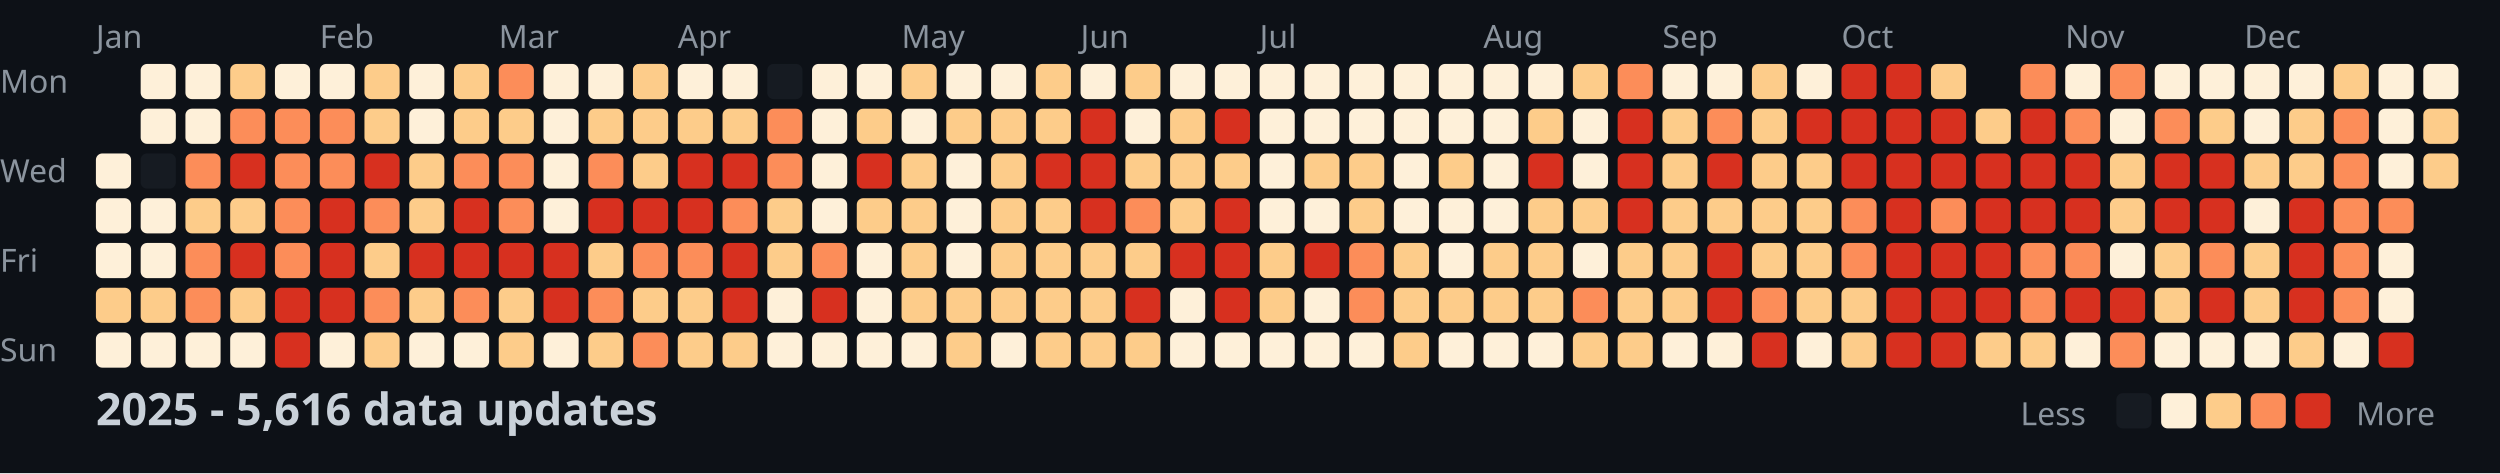
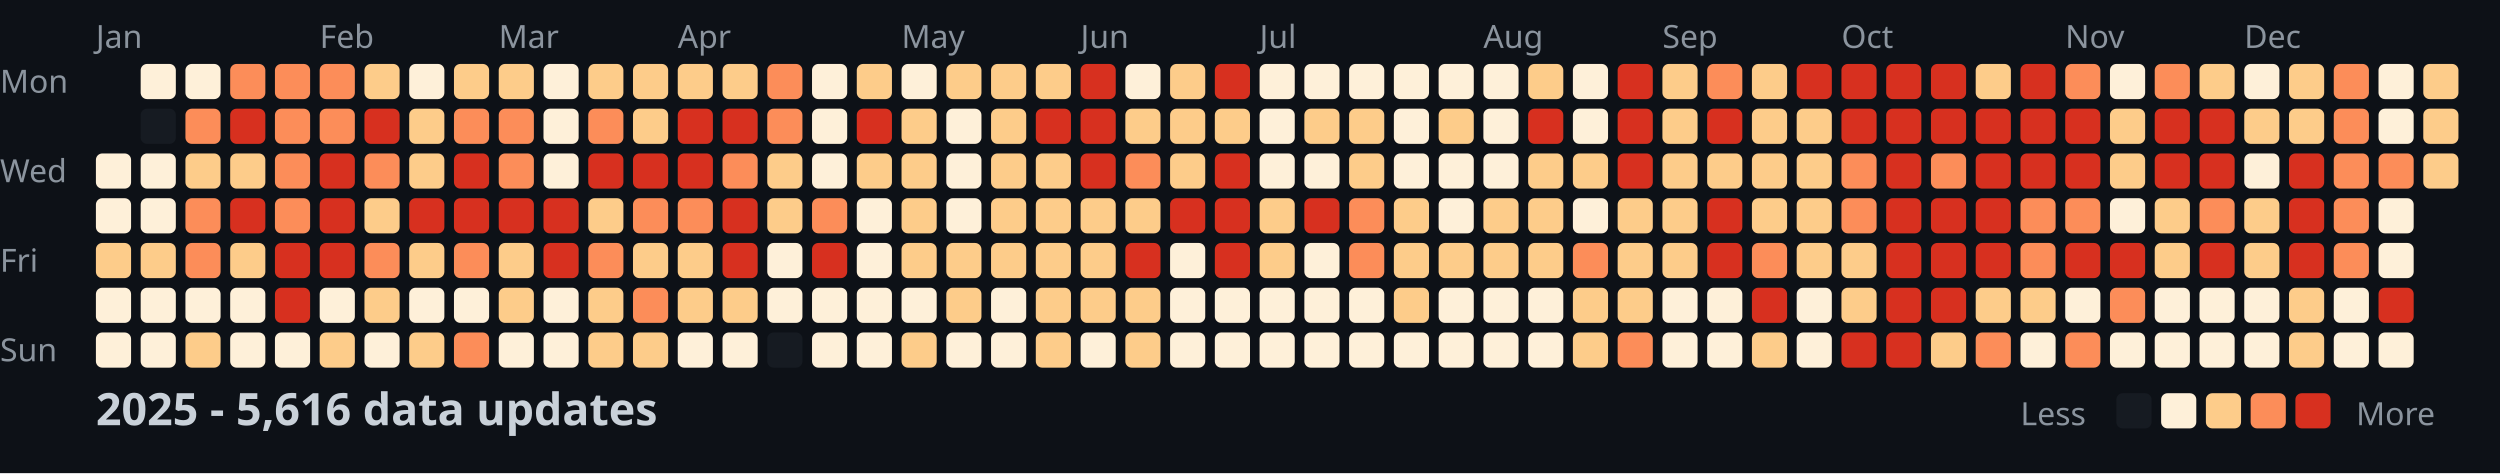
<svg xmlns="http://www.w3.org/2000/svg" width="782" height="148">
  <style>
    .month { font: 10px sans-serif; fill: #8b949e; }
    .day { font: 10px sans-serif; fill: #8b949e; }
    .title { font: bold 14px sans-serif; fill: #c9d1d9; }
    .legend { font: 10px sans-serif; fill: #8b949e; }
  </style>
  <rect width="100%" height="100%" fill="#0d1117" />
  <text x="0" y="29" class="day">Mon</text>
  <text x="0" y="57" class="day">Wed</text>
  <text x="0" y="85" class="day">Fri</text>
  <text x="0" y="113" class="day">Sun</text>
  <text x="30" y="15" class="month">Jan</text>
  <text x="100" y="15" class="month">Feb</text>
  <text x="156" y="15" class="month">Mar</text>
  <text x="212" y="15" class="month">Apr</text>
  <text x="282" y="15" class="month">May</text>
  <text x="338" y="15" class="month">Jun</text>
  <text x="394" y="15" class="month">Jul</text>
  <text x="464" y="15" class="month">Aug</text>
  <text x="520" y="15" class="month">Sep</text>
  <text x="576" y="15" class="month">Oct</text>
  <text x="646" y="15" class="month">Nov</text>
  <text x="702" y="15" class="month">Dec</text>
  <rect x="30" y="48" width="11" height="11" fill="#fef0d9" rx="2" />
  <rect x="30" y="62" width="11" height="11" fill="#fef0d9" rx="2" />
-   <rect x="30" y="76" width="11" height="11" fill="#fef0d9" rx="2" />
-   <rect x="30" y="90" width="11" height="11" fill="#fdcc8a" rx="2" />
+   <rect x="30" y="76" width="11" height="11" fill="#fdcc8a" rx="2" />
+   <rect x="30" y="90" width="11" height="11" fill="#fef0d9" rx="2" />
  <rect x="30" y="104" width="11" height="11" fill="#fef0d9" rx="2" />
  <rect x="44" y="20" width="11" height="11" fill="#fef0d9" rx="2" />
-   <rect x="44" y="34" width="11" height="11" fill="#fef0d9" rx="2" />
-   <rect x="44" y="48" width="11" height="11" fill="#161b22" rx="2" />
+   <rect x="44" y="34" width="11" height="11" fill="#161b22" rx="2" />
+   <rect x="44" y="48" width="11" height="11" fill="#fef0d9" rx="2" />
  <rect x="44" y="62" width="11" height="11" fill="#fef0d9" rx="2" />
-   <rect x="44" y="76" width="11" height="11" fill="#fef0d9" rx="2" />
-   <rect x="44" y="90" width="11" height="11" fill="#fdcc8a" rx="2" />
+   <rect x="44" y="76" width="11" height="11" fill="#fdcc8a" rx="2" />
+   <rect x="44" y="90" width="11" height="11" fill="#fef0d9" rx="2" />
  <rect x="44" y="104" width="11" height="11" fill="#fef0d9" rx="2" />
  <rect x="58" y="20" width="11" height="11" fill="#fef0d9" rx="2" />
-   <rect x="58" y="34" width="11" height="11" fill="#fef0d9" rx="2" />
-   <rect x="58" y="48" width="11" height="11" fill="#fc8d59" rx="2" />
-   <rect x="58" y="62" width="11" height="11" fill="#fdcc8a" rx="2" />
+   <rect x="58" y="34" width="11" height="11" fill="#fc8d59" rx="2" />
+   <rect x="58" y="48" width="11" height="11" fill="#fdcc8a" rx="2" />
+   <rect x="58" y="62" width="11" height="11" fill="#fc8d59" rx="2" />
  <rect x="58" y="76" width="11" height="11" fill="#fc8d59" rx="2" />
-   <rect x="58" y="90" width="11" height="11" fill="#fc8d59" rx="2" />
-   <rect x="58" y="104" width="11" height="11" fill="#fef0d9" rx="2" />
-   <rect x="72" y="20" width="11" height="11" fill="#fdcc8a" rx="2" />
-   <rect x="72" y="34" width="11" height="11" fill="#fc8d59" rx="2" />
-   <rect x="72" y="48" width="11" height="11" fill="#d7301f" rx="2" />
-   <rect x="72" y="62" width="11" height="11" fill="#fdcc8a" rx="2" />
-   <rect x="72" y="76" width="11" height="11" fill="#d7301f" rx="2" />
-   <rect x="72" y="90" width="11" height="11" fill="#fdcc8a" rx="2" />
+   <rect x="58" y="90" width="11" height="11" fill="#fef0d9" rx="2" />
+   <rect x="58" y="104" width="11" height="11" fill="#fdcc8a" rx="2" />
+   <rect x="72" y="20" width="11" height="11" fill="#fc8d59" rx="2" />
+   <rect x="72" y="34" width="11" height="11" fill="#d7301f" rx="2" />
+   <rect x="72" y="48" width="11" height="11" fill="#fdcc8a" rx="2" />
+   <rect x="72" y="62" width="11" height="11" fill="#d7301f" rx="2" />
+   <rect x="72" y="76" width="11" height="11" fill="#fdcc8a" rx="2" />
+   <rect x="72" y="90" width="11" height="11" fill="#fef0d9" rx="2" />
  <rect x="72" y="104" width="11" height="11" fill="#fef0d9" rx="2" />
-   <rect x="86" y="20" width="11" height="11" fill="#fef0d9" rx="2" />
+   <rect x="86" y="20" width="11" height="11" fill="#fc8d59" rx="2" />
  <rect x="86" y="34" width="11" height="11" fill="#fc8d59" rx="2" />
  <rect x="86" y="48" width="11" height="11" fill="#fc8d59" rx="2" />
  <rect x="86" y="62" width="11" height="11" fill="#fc8d59" rx="2" />
-   <rect x="86" y="76" width="11" height="11" fill="#fc8d59" rx="2" />
+   <rect x="86" y="76" width="11" height="11" fill="#d7301f" rx="2" />
  <rect x="86" y="90" width="11" height="11" fill="#d7301f" rx="2" />
-   <rect x="86" y="104" width="11" height="11" fill="#d7301f" rx="2" />
-   <rect x="100" y="20" width="11" height="11" fill="#fef0d9" rx="2" />
+   <rect x="86" y="104" width="11" height="11" fill="#fef0d9" rx="2" />
+   <rect x="100" y="20" width="11" height="11" fill="#fc8d59" rx="2" />
  <rect x="100" y="34" width="11" height="11" fill="#fc8d59" rx="2" />
-   <rect x="100" y="48" width="11" height="11" fill="#fc8d59" rx="2" />
+   <rect x="100" y="48" width="11" height="11" fill="#d7301f" rx="2" />
  <rect x="100" y="62" width="11" height="11" fill="#d7301f" rx="2" />
  <rect x="100" y="76" width="11" height="11" fill="#d7301f" rx="2" />
-   <rect x="100" y="90" width="11" height="11" fill="#d7301f" rx="2" />
-   <rect x="100" y="104" width="11" height="11" fill="#fef0d9" rx="2" />
+   <rect x="100" y="90" width="11" height="11" fill="#fef0d9" rx="2" />
+   <rect x="100" y="104" width="11" height="11" fill="#fdcc8a" rx="2" />
  <rect x="114" y="20" width="11" height="11" fill="#fdcc8a" rx="2" />
-   <rect x="114" y="34" width="11" height="11" fill="#fdcc8a" rx="2" />
-   <rect x="114" y="48" width="11" height="11" fill="#d7301f" rx="2" />
-   <rect x="114" y="62" width="11" height="11" fill="#fc8d59" rx="2" />
-   <rect x="114" y="76" width="11" height="11" fill="#fdcc8a" rx="2" />
-   <rect x="114" y="90" width="11" height="11" fill="#fc8d59" rx="2" />
-   <rect x="114" y="104" width="11" height="11" fill="#fdcc8a" rx="2" />
+   <rect x="114" y="34" width="11" height="11" fill="#d7301f" rx="2" />
+   <rect x="114" y="48" width="11" height="11" fill="#fc8d59" rx="2" />
+   <rect x="114" y="62" width="11" height="11" fill="#fdcc8a" rx="2" />
+   <rect x="114" y="76" width="11" height="11" fill="#fc8d59" rx="2" />
+   <rect x="114" y="90" width="11" height="11" fill="#fdcc8a" rx="2" />
+   <rect x="114" y="104" width="11" height="11" fill="#fef0d9" rx="2" />
  <rect x="128" y="20" width="11" height="11" fill="#fef0d9" rx="2" />
-   <rect x="128" y="34" width="11" height="11" fill="#fef0d9" rx="2" />
+   <rect x="128" y="34" width="11" height="11" fill="#fdcc8a" rx="2" />
  <rect x="128" y="48" width="11" height="11" fill="#fdcc8a" rx="2" />
-   <rect x="128" y="62" width="11" height="11" fill="#fdcc8a" rx="2" />
-   <rect x="128" y="76" width="11" height="11" fill="#d7301f" rx="2" />
-   <rect x="128" y="90" width="11" height="11" fill="#fdcc8a" rx="2" />
-   <rect x="128" y="104" width="11" height="11" fill="#fef0d9" rx="2" />
+   <rect x="128" y="62" width="11" height="11" fill="#d7301f" rx="2" />
+   <rect x="128" y="76" width="11" height="11" fill="#fdcc8a" rx="2" />
+   <rect x="128" y="90" width="11" height="11" fill="#fef0d9" rx="2" />
+   <rect x="128" y="104" width="11" height="11" fill="#fdcc8a" rx="2" />
  <rect x="142" y="20" width="11" height="11" fill="#fdcc8a" rx="2" />
-   <rect x="142" y="34" width="11" height="11" fill="#fdcc8a" rx="2" />
-   <rect x="142" y="48" width="11" height="11" fill="#fc8d59" rx="2" />
+   <rect x="142" y="34" width="11" height="11" fill="#fc8d59" rx="2" />
+   <rect x="142" y="48" width="11" height="11" fill="#d7301f" rx="2" />
  <rect x="142" y="62" width="11" height="11" fill="#d7301f" rx="2" />
-   <rect x="142" y="76" width="11" height="11" fill="#d7301f" rx="2" />
-   <rect x="142" y="90" width="11" height="11" fill="#fc8d59" rx="2" />
-   <rect x="142" y="104" width="11" height="11" fill="#fef0d9" rx="2" />
-   <rect x="156" y="20" width="11" height="11" fill="#fc8d59" rx="2" />
-   <rect x="156" y="34" width="11" height="11" fill="#fdcc8a" rx="2" />
+   <rect x="142" y="76" width="11" height="11" fill="#fc8d59" rx="2" />
+   <rect x="142" y="90" width="11" height="11" fill="#fef0d9" rx="2" />
+   <rect x="142" y="104" width="11" height="11" fill="#fc8d59" rx="2" />
+   <rect x="156" y="20" width="11" height="11" fill="#fdcc8a" rx="2" />
+   <rect x="156" y="34" width="11" height="11" fill="#fc8d59" rx="2" />
  <rect x="156" y="48" width="11" height="11" fill="#fc8d59" rx="2" />
-   <rect x="156" y="62" width="11" height="11" fill="#fc8d59" rx="2" />
-   <rect x="156" y="76" width="11" height="11" fill="#d7301f" rx="2" />
+   <rect x="156" y="62" width="11" height="11" fill="#d7301f" rx="2" />
+   <rect x="156" y="76" width="11" height="11" fill="#fdcc8a" rx="2" />
  <rect x="156" y="90" width="11" height="11" fill="#fdcc8a" rx="2" />
-   <rect x="156" y="104" width="11" height="11" fill="#fdcc8a" rx="2" />
+   <rect x="156" y="104" width="11" height="11" fill="#fef0d9" rx="2" />
  <rect x="170" y="20" width="11" height="11" fill="#fef0d9" rx="2" />
  <rect x="170" y="34" width="11" height="11" fill="#fef0d9" rx="2" />
  <rect x="170" y="48" width="11" height="11" fill="#fef0d9" rx="2" />
-   <rect x="170" y="62" width="11" height="11" fill="#fef0d9" rx="2" />
+   <rect x="170" y="62" width="11" height="11" fill="#d7301f" rx="2" />
  <rect x="170" y="76" width="11" height="11" fill="#d7301f" rx="2" />
-   <rect x="170" y="90" width="11" height="11" fill="#d7301f" rx="2" />
+   <rect x="170" y="90" width="11" height="11" fill="#fef0d9" rx="2" />
  <rect x="170" y="104" width="11" height="11" fill="#fef0d9" rx="2" />
-   <rect x="184" y="20" width="11" height="11" fill="#fef0d9" rx="2" />
-   <rect x="184" y="34" width="11" height="11" fill="#fdcc8a" rx="2" />
-   <rect x="184" y="48" width="11" height="11" fill="#fc8d59" rx="2" />
-   <rect x="184" y="62" width="11" height="11" fill="#d7301f" rx="2" />
-   <rect x="184" y="76" width="11" height="11" fill="#fdcc8a" rx="2" />
-   <rect x="184" y="90" width="11" height="11" fill="#fc8d59" rx="2" />
+   <rect x="184" y="20" width="11" height="11" fill="#fdcc8a" rx="2" />
+   <rect x="184" y="34" width="11" height="11" fill="#fc8d59" rx="2" />
+   <rect x="184" y="48" width="11" height="11" fill="#d7301f" rx="2" />
+   <rect x="184" y="62" width="11" height="11" fill="#fdcc8a" rx="2" />
+   <rect x="184" y="76" width="11" height="11" fill="#fc8d59" rx="2" />
+   <rect x="184" y="90" width="11" height="11" fill="#fdcc8a" rx="2" />
  <rect x="184" y="104" width="11" height="11" fill="#fdcc8a" rx="2" />
  <rect x="198" y="20" width="11" height="11" fill="#fdcc8a" rx="2" />
  <rect x="198" y="34" width="11" height="11" fill="#fdcc8a" rx="2" />
-   <rect x="198" y="48" width="11" height="11" fill="#fdcc8a" rx="2" />
-   <rect x="198" y="62" width="11" height="11" fill="#d7301f" rx="2" />
-   <rect x="198" y="76" width="11" height="11" fill="#fc8d59" rx="2" />
-   <rect x="198" y="90" width="11" height="11" fill="#fdcc8a" rx="2" />
-   <rect x="198" y="104" width="11" height="11" fill="#fc8d59" rx="2" />
-   <rect x="198" y="20" width="11" height="11" fill="#fdcc8a" rx="2" />
-   <rect x="212" y="34" width="11" height="11" fill="#fdcc8a" rx="2" />
+   <rect x="198" y="48" width="11" height="11" fill="#d7301f" rx="2" />
+   <rect x="198" y="62" width="11" height="11" fill="#fc8d59" rx="2" />
+   <rect x="198" y="76" width="11" height="11" fill="#fdcc8a" rx="2" />
+   <rect x="198" y="90" width="11" height="11" fill="#fc8d59" rx="2" />
+   <rect x="198" y="104" width="11" height="11" fill="#fdcc8a" rx="2" />
+   <rect x="212" y="20" width="11" height="11" fill="#fdcc8a" rx="2" />
+   <rect x="212" y="34" width="11" height="11" fill="#d7301f" rx="2" />
  <rect x="212" y="48" width="11" height="11" fill="#d7301f" rx="2" />
-   <rect x="212" y="62" width="11" height="11" fill="#d7301f" rx="2" />
-   <rect x="212" y="76" width="11" height="11" fill="#fc8d59" rx="2" />
+   <rect x="212" y="62" width="11" height="11" fill="#fc8d59" rx="2" />
+   <rect x="212" y="76" width="11" height="11" fill="#fdcc8a" rx="2" />
  <rect x="212" y="90" width="11" height="11" fill="#fdcc8a" rx="2" />
-   <rect x="212" y="104" width="11" height="11" fill="#fdcc8a" rx="2" />
-   <rect x="212" y="20" width="11" height="11" fill="#fef0d9" rx="2" />
-   <rect x="226" y="34" width="11" height="11" fill="#fdcc8a" rx="2" />
-   <rect x="226" y="48" width="11" height="11" fill="#d7301f" rx="2" />
-   <rect x="226" y="62" width="11" height="11" fill="#fc8d59" rx="2" />
+   <rect x="212" y="104" width="11" height="11" fill="#fef0d9" rx="2" />
+   <rect x="226" y="20" width="11" height="11" fill="#fdcc8a" rx="2" />
+   <rect x="226" y="34" width="11" height="11" fill="#d7301f" rx="2" />
+   <rect x="226" y="48" width="11" height="11" fill="#fc8d59" rx="2" />
+   <rect x="226" y="62" width="11" height="11" fill="#d7301f" rx="2" />
  <rect x="226" y="76" width="11" height="11" fill="#d7301f" rx="2" />
-   <rect x="226" y="90" width="11" height="11" fill="#d7301f" rx="2" />
-   <rect x="226" y="104" width="11" height="11" fill="#fdcc8a" rx="2" />
-   <rect x="226" y="20" width="11" height="11" fill="#fef0d9" rx="2" />
+   <rect x="226" y="90" width="11" height="11" fill="#fdcc8a" rx="2" />
+   <rect x="226" y="104" width="11" height="11" fill="#fef0d9" rx="2" />
+   <rect x="240" y="20" width="11" height="11" fill="#fc8d59" rx="2" />
  <rect x="240" y="34" width="11" height="11" fill="#fc8d59" rx="2" />
-   <rect x="240" y="48" width="11" height="11" fill="#fc8d59" rx="2" />
+   <rect x="240" y="48" width="11" height="11" fill="#fdcc8a" rx="2" />
  <rect x="240" y="62" width="11" height="11" fill="#fdcc8a" rx="2" />
-   <rect x="240" y="76" width="11" height="11" fill="#fdcc8a" rx="2" />
+   <rect x="240" y="76" width="11" height="11" fill="#fef0d9" rx="2" />
  <rect x="240" y="90" width="11" height="11" fill="#fef0d9" rx="2" />
-   <rect x="240" y="104" width="11" height="11" fill="#fef0d9" rx="2" />
-   <rect x="240" y="20" width="11" height="11" fill="#161b22" rx="2" />
+   <rect x="240" y="104" width="11" height="11" fill="#161b22" rx="2" />
+   <rect x="254" y="20" width="11" height="11" fill="#fef0d9" rx="2" />
  <rect x="254" y="34" width="11" height="11" fill="#fef0d9" rx="2" />
  <rect x="254" y="48" width="11" height="11" fill="#fef0d9" rx="2" />
-   <rect x="254" y="62" width="11" height="11" fill="#fef0d9" rx="2" />
-   <rect x="254" y="76" width="11" height="11" fill="#fc8d59" rx="2" />
-   <rect x="254" y="90" width="11" height="11" fill="#d7301f" rx="2" />
+   <rect x="254" y="62" width="11" height="11" fill="#fc8d59" rx="2" />
+   <rect x="254" y="76" width="11" height="11" fill="#d7301f" rx="2" />
+   <rect x="254" y="90" width="11" height="11" fill="#fef0d9" rx="2" />
  <rect x="254" y="104" width="11" height="11" fill="#fef0d9" rx="2" />
-   <rect x="254" y="20" width="11" height="11" fill="#fef0d9" rx="2" />
-   <rect x="268" y="34" width="11" height="11" fill="#fdcc8a" rx="2" />
-   <rect x="268" y="48" width="11" height="11" fill="#d7301f" rx="2" />
-   <rect x="268" y="62" width="11" height="11" fill="#fdcc8a" rx="2" />
+   <rect x="268" y="20" width="11" height="11" fill="#fdcc8a" rx="2" />
+   <rect x="268" y="34" width="11" height="11" fill="#d7301f" rx="2" />
+   <rect x="268" y="48" width="11" height="11" fill="#fdcc8a" rx="2" />
+   <rect x="268" y="62" width="11" height="11" fill="#fef0d9" rx="2" />
  <rect x="268" y="76" width="11" height="11" fill="#fef0d9" rx="2" />
  <rect x="268" y="90" width="11" height="11" fill="#fef0d9" rx="2" />
  <rect x="268" y="104" width="11" height="11" fill="#fef0d9" rx="2" />
-   <rect x="268" y="20" width="11" height="11" fill="#fef0d9" rx="2" />
-   <rect x="282" y="34" width="11" height="11" fill="#fef0d9" rx="2" />
+   <rect x="282" y="20" width="11" height="11" fill="#fef0d9" rx="2" />
+   <rect x="282" y="34" width="11" height="11" fill="#fdcc8a" rx="2" />
  <rect x="282" y="48" width="11" height="11" fill="#fdcc8a" rx="2" />
  <rect x="282" y="62" width="11" height="11" fill="#fdcc8a" rx="2" />
  <rect x="282" y="76" width="11" height="11" fill="#fdcc8a" rx="2" />
-   <rect x="282" y="90" width="11" height="11" fill="#fdcc8a" rx="2" />
-   <rect x="282" y="104" width="11" height="11" fill="#fef0d9" rx="2" />
-   <rect x="282" y="20" width="11" height="11" fill="#fdcc8a" rx="2" />
-   <rect x="296" y="34" width="11" height="11" fill="#fdcc8a" rx="2" />
+   <rect x="282" y="90" width="11" height="11" fill="#fef0d9" rx="2" />
+   <rect x="282" y="104" width="11" height="11" fill="#fdcc8a" rx="2" />
+   <rect x="296" y="20" width="11" height="11" fill="#fdcc8a" rx="2" />
+   <rect x="296" y="34" width="11" height="11" fill="#fef0d9" rx="2" />
  <rect x="296" y="48" width="11" height="11" fill="#fef0d9" rx="2" />
  <rect x="296" y="62" width="11" height="11" fill="#fef0d9" rx="2" />
-   <rect x="296" y="76" width="11" height="11" fill="#fef0d9" rx="2" />
+   <rect x="296" y="76" width="11" height="11" fill="#fdcc8a" rx="2" />
  <rect x="296" y="90" width="11" height="11" fill="#fdcc8a" rx="2" />
-   <rect x="296" y="104" width="11" height="11" fill="#fdcc8a" rx="2" />
-   <rect x="296" y="20" width="11" height="11" fill="#fef0d9" rx="2" />
+   <rect x="296" y="104" width="11" height="11" fill="#fef0d9" rx="2" />
+   <rect x="310" y="20" width="11" height="11" fill="#fdcc8a" rx="2" />
  <rect x="310" y="34" width="11" height="11" fill="#fdcc8a" rx="2" />
  <rect x="310" y="48" width="11" height="11" fill="#fdcc8a" rx="2" />
  <rect x="310" y="62" width="11" height="11" fill="#fdcc8a" rx="2" />
  <rect x="310" y="76" width="11" height="11" fill="#fdcc8a" rx="2" />
-   <rect x="310" y="90" width="11" height="11" fill="#fdcc8a" rx="2" />
+   <rect x="310" y="90" width="11" height="11" fill="#fef0d9" rx="2" />
  <rect x="310" y="104" width="11" height="11" fill="#fef0d9" rx="2" />
-   <rect x="310" y="20" width="11" height="11" fill="#fef0d9" rx="2" />
-   <rect x="324" y="34" width="11" height="11" fill="#fdcc8a" rx="2" />
-   <rect x="324" y="48" width="11" height="11" fill="#d7301f" rx="2" />
+   <rect x="324" y="20" width="11" height="11" fill="#fdcc8a" rx="2" />
+   <rect x="324" y="34" width="11" height="11" fill="#d7301f" rx="2" />
+   <rect x="324" y="48" width="11" height="11" fill="#fdcc8a" rx="2" />
  <rect x="324" y="62" width="11" height="11" fill="#fdcc8a" rx="2" />
  <rect x="324" y="76" width="11" height="11" fill="#fdcc8a" rx="2" />
  <rect x="324" y="90" width="11" height="11" fill="#fdcc8a" rx="2" />
  <rect x="324" y="104" width="11" height="11" fill="#fdcc8a" rx="2" />
-   <rect x="324" y="20" width="11" height="11" fill="#fdcc8a" rx="2" />
+   <rect x="338" y="20" width="11" height="11" fill="#d7301f" rx="2" />
  <rect x="338" y="34" width="11" height="11" fill="#d7301f" rx="2" />
  <rect x="338" y="48" width="11" height="11" fill="#d7301f" rx="2" />
-   <rect x="338" y="62" width="11" height="11" fill="#d7301f" rx="2" />
+   <rect x="338" y="62" width="11" height="11" fill="#fdcc8a" rx="2" />
  <rect x="338" y="76" width="11" height="11" fill="#fdcc8a" rx="2" />
  <rect x="338" y="90" width="11" height="11" fill="#fdcc8a" rx="2" />
-   <rect x="338" y="104" width="11" height="11" fill="#fdcc8a" rx="2" />
-   <rect x="338" y="20" width="11" height="11" fill="#fef0d9" rx="2" />
-   <rect x="352" y="34" width="11" height="11" fill="#fef0d9" rx="2" />
-   <rect x="352" y="48" width="11" height="11" fill="#fdcc8a" rx="2" />
-   <rect x="352" y="62" width="11" height="11" fill="#fc8d59" rx="2" />
-   <rect x="352" y="76" width="11" height="11" fill="#fdcc8a" rx="2" />
-   <rect x="352" y="90" width="11" height="11" fill="#d7301f" rx="2" />
+   <rect x="338" y="104" width="11" height="11" fill="#fef0d9" rx="2" />
+   <rect x="352" y="20" width="11" height="11" fill="#fef0d9" rx="2" />
+   <rect x="352" y="34" width="11" height="11" fill="#fdcc8a" rx="2" />
+   <rect x="352" y="48" width="11" height="11" fill="#fc8d59" rx="2" />
+   <rect x="352" y="62" width="11" height="11" fill="#fdcc8a" rx="2" />
+   <rect x="352" y="76" width="11" height="11" fill="#d7301f" rx="2" />
+   <rect x="352" y="90" width="11" height="11" fill="#fdcc8a" rx="2" />
  <rect x="352" y="104" width="11" height="11" fill="#fdcc8a" rx="2" />
-   <rect x="352" y="20" width="11" height="11" fill="#fdcc8a" rx="2" />
+   <rect x="366" y="20" width="11" height="11" fill="#fdcc8a" rx="2" />
  <rect x="366" y="34" width="11" height="11" fill="#fdcc8a" rx="2" />
  <rect x="366" y="48" width="11" height="11" fill="#fdcc8a" rx="2" />
-   <rect x="366" y="62" width="11" height="11" fill="#fdcc8a" rx="2" />
-   <rect x="366" y="76" width="11" height="11" fill="#d7301f" rx="2" />
+   <rect x="366" y="62" width="11" height="11" fill="#d7301f" rx="2" />
+   <rect x="366" y="76" width="11" height="11" fill="#fef0d9" rx="2" />
  <rect x="366" y="90" width="11" height="11" fill="#fef0d9" rx="2" />
  <rect x="366" y="104" width="11" height="11" fill="#fef0d9" rx="2" />
-   <rect x="366" y="20" width="11" height="11" fill="#fef0d9" rx="2" />
-   <rect x="380" y="34" width="11" height="11" fill="#d7301f" rx="2" />
-   <rect x="380" y="48" width="11" height="11" fill="#fdcc8a" rx="2" />
+   <rect x="380" y="20" width="11" height="11" fill="#d7301f" rx="2" />
+   <rect x="380" y="34" width="11" height="11" fill="#fdcc8a" rx="2" />
+   <rect x="380" y="48" width="11" height="11" fill="#d7301f" rx="2" />
  <rect x="380" y="62" width="11" height="11" fill="#d7301f" rx="2" />
  <rect x="380" y="76" width="11" height="11" fill="#d7301f" rx="2" />
-   <rect x="380" y="90" width="11" height="11" fill="#d7301f" rx="2" />
+   <rect x="380" y="90" width="11" height="11" fill="#fef0d9" rx="2" />
  <rect x="380" y="104" width="11" height="11" fill="#fef0d9" rx="2" />
-   <rect x="380" y="20" width="11" height="11" fill="#fef0d9" rx="2" />
+   <rect x="394" y="20" width="11" height="11" fill="#fef0d9" rx="2" />
  <rect x="394" y="34" width="11" height="11" fill="#fef0d9" rx="2" />
  <rect x="394" y="48" width="11" height="11" fill="#fef0d9" rx="2" />
-   <rect x="394" y="62" width="11" height="11" fill="#fef0d9" rx="2" />
+   <rect x="394" y="62" width="11" height="11" fill="#fdcc8a" rx="2" />
  <rect x="394" y="76" width="11" height="11" fill="#fdcc8a" rx="2" />
-   <rect x="394" y="90" width="11" height="11" fill="#fdcc8a" rx="2" />
+   <rect x="394" y="90" width="11" height="11" fill="#fef0d9" rx="2" />
  <rect x="394" y="104" width="11" height="11" fill="#fef0d9" rx="2" />
-   <rect x="394" y="20" width="11" height="11" fill="#fef0d9" rx="2" />
-   <rect x="408" y="34" width="11" height="11" fill="#fef0d9" rx="2" />
-   <rect x="408" y="48" width="11" height="11" fill="#fdcc8a" rx="2" />
-   <rect x="408" y="62" width="11" height="11" fill="#fef0d9" rx="2" />
-   <rect x="408" y="76" width="11" height="11" fill="#d7301f" rx="2" />
+   <rect x="408" y="20" width="11" height="11" fill="#fef0d9" rx="2" />
+   <rect x="408" y="34" width="11" height="11" fill="#fdcc8a" rx="2" />
+   <rect x="408" y="48" width="11" height="11" fill="#fef0d9" rx="2" />
+   <rect x="408" y="62" width="11" height="11" fill="#d7301f" rx="2" />
+   <rect x="408" y="76" width="11" height="11" fill="#fef0d9" rx="2" />
  <rect x="408" y="90" width="11" height="11" fill="#fef0d9" rx="2" />
  <rect x="408" y="104" width="11" height="11" fill="#fef0d9" rx="2" />
-   <rect x="408" y="20" width="11" height="11" fill="#fef0d9" rx="2" />
-   <rect x="422" y="34" width="11" height="11" fill="#fef0d9" rx="2" />
+   <rect x="422" y="20" width="11" height="11" fill="#fef0d9" rx="2" />
+   <rect x="422" y="34" width="11" height="11" fill="#fdcc8a" rx="2" />
  <rect x="422" y="48" width="11" height="11" fill="#fdcc8a" rx="2" />
-   <rect x="422" y="62" width="11" height="11" fill="#fdcc8a" rx="2" />
+   <rect x="422" y="62" width="11" height="11" fill="#fc8d59" rx="2" />
  <rect x="422" y="76" width="11" height="11" fill="#fc8d59" rx="2" />
-   <rect x="422" y="90" width="11" height="11" fill="#fc8d59" rx="2" />
+   <rect x="422" y="90" width="11" height="11" fill="#fef0d9" rx="2" />
  <rect x="422" y="104" width="11" height="11" fill="#fef0d9" rx="2" />
-   <rect x="422" y="20" width="11" height="11" fill="#fef0d9" rx="2" />
+   <rect x="436" y="20" width="11" height="11" fill="#fef0d9" rx="2" />
  <rect x="436" y="34" width="11" height="11" fill="#fef0d9" rx="2" />
  <rect x="436" y="48" width="11" height="11" fill="#fef0d9" rx="2" />
-   <rect x="436" y="62" width="11" height="11" fill="#fef0d9" rx="2" />
+   <rect x="436" y="62" width="11" height="11" fill="#fdcc8a" rx="2" />
  <rect x="436" y="76" width="11" height="11" fill="#fdcc8a" rx="2" />
  <rect x="436" y="90" width="11" height="11" fill="#fdcc8a" rx="2" />
-   <rect x="436" y="104" width="11" height="11" fill="#fdcc8a" rx="2" />
-   <rect x="436" y="20" width="11" height="11" fill="#fef0d9" rx="2" />
-   <rect x="450" y="34" width="11" height="11" fill="#fef0d9" rx="2" />
-   <rect x="450" y="48" width="11" height="11" fill="#fdcc8a" rx="2" />
+   <rect x="436" y="104" width="11" height="11" fill="#fef0d9" rx="2" />
+   <rect x="450" y="20" width="11" height="11" fill="#fef0d9" rx="2" />
+   <rect x="450" y="34" width="11" height="11" fill="#fdcc8a" rx="2" />
+   <rect x="450" y="48" width="11" height="11" fill="#fef0d9" rx="2" />
  <rect x="450" y="62" width="11" height="11" fill="#fef0d9" rx="2" />
-   <rect x="450" y="76" width="11" height="11" fill="#fef0d9" rx="2" />
-   <rect x="450" y="90" width="11" height="11" fill="#fdcc8a" rx="2" />
+   <rect x="450" y="76" width="11" height="11" fill="#fdcc8a" rx="2" />
+   <rect x="450" y="90" width="11" height="11" fill="#fef0d9" rx="2" />
  <rect x="450" y="104" width="11" height="11" fill="#fef0d9" rx="2" />
-   <rect x="450" y="20" width="11" height="11" fill="#fef0d9" rx="2" />
+   <rect x="464" y="20" width="11" height="11" fill="#fef0d9" rx="2" />
  <rect x="464" y="34" width="11" height="11" fill="#fef0d9" rx="2" />
  <rect x="464" y="48" width="11" height="11" fill="#fef0d9" rx="2" />
-   <rect x="464" y="62" width="11" height="11" fill="#fef0d9" rx="2" />
+   <rect x="464" y="62" width="11" height="11" fill="#fdcc8a" rx="2" />
  <rect x="464" y="76" width="11" height="11" fill="#fdcc8a" rx="2" />
-   <rect x="464" y="90" width="11" height="11" fill="#fdcc8a" rx="2" />
+   <rect x="464" y="90" width="11" height="11" fill="#fef0d9" rx="2" />
  <rect x="464" y="104" width="11" height="11" fill="#fef0d9" rx="2" />
-   <rect x="464" y="20" width="11" height="11" fill="#fef0d9" rx="2" />
-   <rect x="478" y="34" width="11" height="11" fill="#fdcc8a" rx="2" />
-   <rect x="478" y="48" width="11" height="11" fill="#d7301f" rx="2" />
+   <rect x="478" y="20" width="11" height="11" fill="#fdcc8a" rx="2" />
+   <rect x="478" y="34" width="11" height="11" fill="#d7301f" rx="2" />
+   <rect x="478" y="48" width="11" height="11" fill="#fdcc8a" rx="2" />
  <rect x="478" y="62" width="11" height="11" fill="#fdcc8a" rx="2" />
  <rect x="478" y="76" width="11" height="11" fill="#fdcc8a" rx="2" />
-   <rect x="478" y="90" width="11" height="11" fill="#fdcc8a" rx="2" />
+   <rect x="478" y="90" width="11" height="11" fill="#fef0d9" rx="2" />
  <rect x="478" y="104" width="11" height="11" fill="#fef0d9" rx="2" />
-   <rect x="478" y="20" width="11" height="11" fill="#fef0d9" rx="2" />
+   <rect x="492" y="20" width="11" height="11" fill="#fef0d9" rx="2" />
  <rect x="492" y="34" width="11" height="11" fill="#fef0d9" rx="2" />
-   <rect x="492" y="48" width="11" height="11" fill="#fef0d9" rx="2" />
-   <rect x="492" y="62" width="11" height="11" fill="#fdcc8a" rx="2" />
-   <rect x="492" y="76" width="11" height="11" fill="#fef0d9" rx="2" />
-   <rect x="492" y="90" width="11" height="11" fill="#fc8d59" rx="2" />
+   <rect x="492" y="48" width="11" height="11" fill="#fdcc8a" rx="2" />
+   <rect x="492" y="62" width="11" height="11" fill="#fef0d9" rx="2" />
+   <rect x="492" y="76" width="11" height="11" fill="#fc8d59" rx="2" />
+   <rect x="492" y="90" width="11" height="11" fill="#fdcc8a" rx="2" />
  <rect x="492" y="104" width="11" height="11" fill="#fdcc8a" rx="2" />
-   <rect x="492" y="20" width="11" height="11" fill="#fdcc8a" rx="2" />
+   <rect x="506" y="20" width="11" height="11" fill="#d7301f" rx="2" />
  <rect x="506" y="34" width="11" height="11" fill="#d7301f" rx="2" />
  <rect x="506" y="48" width="11" height="11" fill="#d7301f" rx="2" />
-   <rect x="506" y="62" width="11" height="11" fill="#d7301f" rx="2" />
+   <rect x="506" y="62" width="11" height="11" fill="#fdcc8a" rx="2" />
  <rect x="506" y="76" width="11" height="11" fill="#fdcc8a" rx="2" />
  <rect x="506" y="90" width="11" height="11" fill="#fdcc8a" rx="2" />
-   <rect x="506" y="104" width="11" height="11" fill="#fdcc8a" rx="2" />
-   <rect x="506" y="20" width="11" height="11" fill="#fc8d59" rx="2" />
+   <rect x="506" y="104" width="11" height="11" fill="#fc8d59" rx="2" />
+   <rect x="520" y="20" width="11" height="11" fill="#fdcc8a" rx="2" />
  <rect x="520" y="34" width="11" height="11" fill="#fdcc8a" rx="2" />
  <rect x="520" y="48" width="11" height="11" fill="#fdcc8a" rx="2" />
  <rect x="520" y="62" width="11" height="11" fill="#fdcc8a" rx="2" />
  <rect x="520" y="76" width="11" height="11" fill="#fdcc8a" rx="2" />
-   <rect x="520" y="90" width="11" height="11" fill="#fdcc8a" rx="2" />
+   <rect x="520" y="90" width="11" height="11" fill="#fef0d9" rx="2" />
  <rect x="520" y="104" width="11" height="11" fill="#fef0d9" rx="2" />
-   <rect x="520" y="20" width="11" height="11" fill="#fef0d9" rx="2" />
-   <rect x="534" y="34" width="11" height="11" fill="#fc8d59" rx="2" />
-   <rect x="534" y="48" width="11" height="11" fill="#d7301f" rx="2" />
-   <rect x="534" y="62" width="11" height="11" fill="#fdcc8a" rx="2" />
+   <rect x="534" y="20" width="11" height="11" fill="#fc8d59" rx="2" />
+   <rect x="534" y="34" width="11" height="11" fill="#d7301f" rx="2" />
+   <rect x="534" y="48" width="11" height="11" fill="#fdcc8a" rx="2" />
+   <rect x="534" y="62" width="11" height="11" fill="#d7301f" rx="2" />
  <rect x="534" y="76" width="11" height="11" fill="#d7301f" rx="2" />
-   <rect x="534" y="90" width="11" height="11" fill="#d7301f" rx="2" />
+   <rect x="534" y="90" width="11" height="11" fill="#fef0d9" rx="2" />
  <rect x="534" y="104" width="11" height="11" fill="#fef0d9" rx="2" />
-   <rect x="534" y="20" width="11" height="11" fill="#fef0d9" rx="2" />
+   <rect x="548" y="20" width="11" height="11" fill="#fdcc8a" rx="2" />
  <rect x="548" y="34" width="11" height="11" fill="#fdcc8a" rx="2" />
  <rect x="548" y="48" width="11" height="11" fill="#fdcc8a" rx="2" />
  <rect x="548" y="62" width="11" height="11" fill="#fdcc8a" rx="2" />
-   <rect x="548" y="76" width="11" height="11" fill="#fdcc8a" rx="2" />
-   <rect x="548" y="90" width="11" height="11" fill="#fc8d59" rx="2" />
-   <rect x="548" y="104" width="11" height="11" fill="#d7301f" rx="2" />
-   <rect x="548" y="20" width="11" height="11" fill="#fdcc8a" rx="2" />
-   <rect x="562" y="34" width="11" height="11" fill="#d7301f" rx="2" />
+   <rect x="548" y="76" width="11" height="11" fill="#fc8d59" rx="2" />
+   <rect x="548" y="90" width="11" height="11" fill="#d7301f" rx="2" />
+   <rect x="548" y="104" width="11" height="11" fill="#fdcc8a" rx="2" />
+   <rect x="562" y="20" width="11" height="11" fill="#d7301f" rx="2" />
+   <rect x="562" y="34" width="11" height="11" fill="#fdcc8a" rx="2" />
  <rect x="562" y="48" width="11" height="11" fill="#fdcc8a" rx="2" />
  <rect x="562" y="62" width="11" height="11" fill="#fdcc8a" rx="2" />
  <rect x="562" y="76" width="11" height="11" fill="#fdcc8a" rx="2" />
-   <rect x="562" y="90" width="11" height="11" fill="#fdcc8a" rx="2" />
+   <rect x="562" y="90" width="11" height="11" fill="#fef0d9" rx="2" />
  <rect x="562" y="104" width="11" height="11" fill="#fef0d9" rx="2" />
-   <rect x="562" y="20" width="11" height="11" fill="#fef0d9" rx="2" />
+   <rect x="576" y="20" width="11" height="11" fill="#d7301f" rx="2" />
  <rect x="576" y="34" width="11" height="11" fill="#d7301f" rx="2" />
-   <rect x="576" y="48" width="11" height="11" fill="#d7301f" rx="2" />
+   <rect x="576" y="48" width="11" height="11" fill="#fc8d59" rx="2" />
  <rect x="576" y="62" width="11" height="11" fill="#fc8d59" rx="2" />
-   <rect x="576" y="76" width="11" height="11" fill="#fc8d59" rx="2" />
+   <rect x="576" y="76" width="11" height="11" fill="#fdcc8a" rx="2" />
  <rect x="576" y="90" width="11" height="11" fill="#fdcc8a" rx="2" />
-   <rect x="576" y="104" width="11" height="11" fill="#fdcc8a" rx="2" />
-   <rect x="576" y="20" width="11" height="11" fill="#d7301f" rx="2" />
+   <rect x="576" y="104" width="11" height="11" fill="#d7301f" rx="2" />
+   <rect x="590" y="20" width="11" height="11" fill="#d7301f" rx="2" />
  <rect x="590" y="34" width="11" height="11" fill="#d7301f" rx="2" />
  <rect x="590" y="48" width="11" height="11" fill="#d7301f" rx="2" />
  <rect x="590" y="62" width="11" height="11" fill="#d7301f" rx="2" />
  <rect x="590" y="76" width="11" height="11" fill="#d7301f" rx="2" />
  <rect x="590" y="90" width="11" height="11" fill="#d7301f" rx="2" />
  <rect x="590" y="104" width="11" height="11" fill="#d7301f" rx="2" />
-   <rect x="590" y="20" width="11" height="11" fill="#d7301f" rx="2" />
+   <rect x="604" y="20" width="11" height="11" fill="#d7301f" rx="2" />
  <rect x="604" y="34" width="11" height="11" fill="#d7301f" rx="2" />
-   <rect x="604" y="48" width="11" height="11" fill="#d7301f" rx="2" />
-   <rect x="604" y="62" width="11" height="11" fill="#fc8d59" rx="2" />
+   <rect x="604" y="48" width="11" height="11" fill="#fc8d59" rx="2" />
+   <rect x="604" y="62" width="11" height="11" fill="#d7301f" rx="2" />
  <rect x="604" y="76" width="11" height="11" fill="#d7301f" rx="2" />
  <rect x="604" y="90" width="11" height="11" fill="#d7301f" rx="2" />
-   <rect x="604" y="104" width="11" height="11" fill="#d7301f" rx="2" />
-   <rect x="604" y="20" width="11" height="11" fill="#fdcc8a" rx="2" />
-   <rect x="618" y="34" width="11" height="11" fill="#fdcc8a" rx="2" />
+   <rect x="604" y="104" width="11" height="11" fill="#fdcc8a" rx="2" />
+   <rect x="618" y="20" width="11" height="11" fill="#fdcc8a" rx="2" />
+   <rect x="618" y="34" width="11" height="11" fill="#d7301f" rx="2" />
  <rect x="618" y="48" width="11" height="11" fill="#d7301f" rx="2" />
  <rect x="618" y="62" width="11" height="11" fill="#d7301f" rx="2" />
  <rect x="618" y="76" width="11" height="11" fill="#d7301f" rx="2" />
-   <rect x="618" y="90" width="11" height="11" fill="#d7301f" rx="2" />
-   <rect x="618" y="104" width="11" height="11" fill="#fdcc8a" rx="2" />
-   <rect x="632" y="20" width="11" height="11" fill="#fc8d59" rx="2" />
+   <rect x="618" y="90" width="11" height="11" fill="#fdcc8a" rx="2" />
+   <rect x="618" y="104" width="11" height="11" fill="#fc8d59" rx="2" />
+   <rect x="632" y="20" width="11" height="11" fill="#d7301f" rx="2" />
  <rect x="632" y="34" width="11" height="11" fill="#d7301f" rx="2" />
  <rect x="632" y="48" width="11" height="11" fill="#d7301f" rx="2" />
-   <rect x="632" y="62" width="11" height="11" fill="#d7301f" rx="2" />
+   <rect x="632" y="62" width="11" height="11" fill="#fc8d59" rx="2" />
  <rect x="632" y="76" width="11" height="11" fill="#fc8d59" rx="2" />
-   <rect x="632" y="90" width="11" height="11" fill="#fc8d59" rx="2" />
-   <rect x="632" y="104" width="11" height="11" fill="#fdcc8a" rx="2" />
-   <rect x="646" y="20" width="11" height="11" fill="#fef0d9" rx="2" />
-   <rect x="646" y="34" width="11" height="11" fill="#fc8d59" rx="2" />
+   <rect x="632" y="90" width="11" height="11" fill="#fdcc8a" rx="2" />
+   <rect x="632" y="104" width="11" height="11" fill="#fef0d9" rx="2" />
+   <rect x="646" y="20" width="11" height="11" fill="#fc8d59" rx="2" />
+   <rect x="646" y="34" width="11" height="11" fill="#d7301f" rx="2" />
  <rect x="646" y="48" width="11" height="11" fill="#d7301f" rx="2" />
-   <rect x="646" y="62" width="11" height="11" fill="#d7301f" rx="2" />
-   <rect x="646" y="76" width="11" height="11" fill="#fc8d59" rx="2" />
-   <rect x="646" y="90" width="11" height="11" fill="#d7301f" rx="2" />
-   <rect x="646" y="104" width="11" height="11" fill="#fef0d9" rx="2" />
-   <rect x="660" y="20" width="11" height="11" fill="#fc8d59" rx="2" />
-   <rect x="660" y="34" width="11" height="11" fill="#fef0d9" rx="2" />
+   <rect x="646" y="62" width="11" height="11" fill="#fc8d59" rx="2" />
+   <rect x="646" y="76" width="11" height="11" fill="#d7301f" rx="2" />
+   <rect x="646" y="90" width="11" height="11" fill="#fef0d9" rx="2" />
+   <rect x="646" y="104" width="11" height="11" fill="#fc8d59" rx="2" />
+   <rect x="660" y="20" width="11" height="11" fill="#fef0d9" rx="2" />
+   <rect x="660" y="34" width="11" height="11" fill="#fdcc8a" rx="2" />
  <rect x="660" y="48" width="11" height="11" fill="#fdcc8a" rx="2" />
-   <rect x="660" y="62" width="11" height="11" fill="#fdcc8a" rx="2" />
-   <rect x="660" y="76" width="11" height="11" fill="#fef0d9" rx="2" />
-   <rect x="660" y="90" width="11" height="11" fill="#d7301f" rx="2" />
-   <rect x="660" y="104" width="11" height="11" fill="#fc8d59" rx="2" />
-   <rect x="674" y="20" width="11" height="11" fill="#fef0d9" rx="2" />
-   <rect x="674" y="34" width="11" height="11" fill="#fc8d59" rx="2" />
+   <rect x="660" y="62" width="11" height="11" fill="#fef0d9" rx="2" />
+   <rect x="660" y="76" width="11" height="11" fill="#d7301f" rx="2" />
+   <rect x="660" y="90" width="11" height="11" fill="#fc8d59" rx="2" />
+   <rect x="660" y="104" width="11" height="11" fill="#fef0d9" rx="2" />
+   <rect x="674" y="20" width="11" height="11" fill="#fc8d59" rx="2" />
+   <rect x="674" y="34" width="11" height="11" fill="#d7301f" rx="2" />
  <rect x="674" y="48" width="11" height="11" fill="#d7301f" rx="2" />
-   <rect x="674" y="62" width="11" height="11" fill="#d7301f" rx="2" />
+   <rect x="674" y="62" width="11" height="11" fill="#fdcc8a" rx="2" />
  <rect x="674" y="76" width="11" height="11" fill="#fdcc8a" rx="2" />
-   <rect x="674" y="90" width="11" height="11" fill="#fdcc8a" rx="2" />
+   <rect x="674" y="90" width="11" height="11" fill="#fef0d9" rx="2" />
  <rect x="674" y="104" width="11" height="11" fill="#fef0d9" rx="2" />
-   <rect x="688" y="20" width="11" height="11" fill="#fef0d9" rx="2" />
-   <rect x="688" y="34" width="11" height="11" fill="#fdcc8a" rx="2" />
+   <rect x="688" y="20" width="11" height="11" fill="#fdcc8a" rx="2" />
+   <rect x="688" y="34" width="11" height="11" fill="#d7301f" rx="2" />
  <rect x="688" y="48" width="11" height="11" fill="#d7301f" rx="2" />
-   <rect x="688" y="62" width="11" height="11" fill="#d7301f" rx="2" />
-   <rect x="688" y="76" width="11" height="11" fill="#fc8d59" rx="2" />
-   <rect x="688" y="90" width="11" height="11" fill="#d7301f" rx="2" />
+   <rect x="688" y="62" width="11" height="11" fill="#fc8d59" rx="2" />
+   <rect x="688" y="76" width="11" height="11" fill="#d7301f" rx="2" />
+   <rect x="688" y="90" width="11" height="11" fill="#fef0d9" rx="2" />
  <rect x="688" y="104" width="11" height="11" fill="#fef0d9" rx="2" />
  <rect x="702" y="20" width="11" height="11" fill="#fef0d9" rx="2" />
-   <rect x="702" y="34" width="11" height="11" fill="#fef0d9" rx="2" />
-   <rect x="702" y="48" width="11" height="11" fill="#fdcc8a" rx="2" />
-   <rect x="702" y="62" width="11" height="11" fill="#fef0d9" rx="2" />
+   <rect x="702" y="34" width="11" height="11" fill="#fdcc8a" rx="2" />
+   <rect x="702" y="48" width="11" height="11" fill="#fef0d9" rx="2" />
+   <rect x="702" y="62" width="11" height="11" fill="#fdcc8a" rx="2" />
  <rect x="702" y="76" width="11" height="11" fill="#fdcc8a" rx="2" />
-   <rect x="702" y="90" width="11" height="11" fill="#fdcc8a" rx="2" />
+   <rect x="702" y="90" width="11" height="11" fill="#fef0d9" rx="2" />
  <rect x="702" y="104" width="11" height="11" fill="#fef0d9" rx="2" />
-   <rect x="716" y="20" width="11" height="11" fill="#fef0d9" rx="2" />
+   <rect x="716" y="20" width="11" height="11" fill="#fdcc8a" rx="2" />
  <rect x="716" y="34" width="11" height="11" fill="#fdcc8a" rx="2" />
-   <rect x="716" y="48" width="11" height="11" fill="#fdcc8a" rx="2" />
+   <rect x="716" y="48" width="11" height="11" fill="#d7301f" rx="2" />
  <rect x="716" y="62" width="11" height="11" fill="#d7301f" rx="2" />
  <rect x="716" y="76" width="11" height="11" fill="#d7301f" rx="2" />
-   <rect x="716" y="90" width="11" height="11" fill="#d7301f" rx="2" />
+   <rect x="716" y="90" width="11" height="11" fill="#fdcc8a" rx="2" />
  <rect x="716" y="104" width="11" height="11" fill="#fdcc8a" rx="2" />
-   <rect x="730" y="20" width="11" height="11" fill="#fdcc8a" rx="2" />
+   <rect x="730" y="20" width="11" height="11" fill="#fc8d59" rx="2" />
  <rect x="730" y="34" width="11" height="11" fill="#fc8d59" rx="2" />
  <rect x="730" y="48" width="11" height="11" fill="#fc8d59" rx="2" />
  <rect x="730" y="62" width="11" height="11" fill="#fc8d59" rx="2" />
  <rect x="730" y="76" width="11" height="11" fill="#fc8d59" rx="2" />
-   <rect x="730" y="90" width="11" height="11" fill="#fc8d59" rx="2" />
+   <rect x="730" y="90" width="11" height="11" fill="#fef0d9" rx="2" />
  <rect x="730" y="104" width="11" height="11" fill="#fef0d9" rx="2" />
  <rect x="744" y="20" width="11" height="11" fill="#fef0d9" rx="2" />
  <rect x="744" y="34" width="11" height="11" fill="#fef0d9" rx="2" />
-   <rect x="744" y="48" width="11" height="11" fill="#fef0d9" rx="2" />
-   <rect x="744" y="62" width="11" height="11" fill="#fc8d59" rx="2" />
+   <rect x="744" y="48" width="11" height="11" fill="#fc8d59" rx="2" />
+   <rect x="744" y="62" width="11" height="11" fill="#fef0d9" rx="2" />
  <rect x="744" y="76" width="11" height="11" fill="#fef0d9" rx="2" />
-   <rect x="744" y="90" width="11" height="11" fill="#fef0d9" rx="2" />
-   <rect x="744" y="104" width="11" height="11" fill="#d7301f" rx="2" />
-   <rect x="758" y="20" width="11" height="11" fill="#fef0d9" rx="2" />
+   <rect x="744" y="90" width="11" height="11" fill="#d7301f" rx="2" />
+   <rect x="744" y="104" width="11" height="11" fill="#fef0d9" rx="2" />
+   <rect x="758" y="20" width="11" height="11" fill="#fdcc8a" rx="2" />
  <rect x="758" y="34" width="11" height="11" fill="#fdcc8a" rx="2" />
  <rect x="758" y="48" width="11" height="11" fill="#fdcc8a" rx="2" />
  <text x="30" y="133" class="title">2025 - 5,616 data updates</text>
  <text x="632" y="133" class="legend">Less</text>
  <rect x="662" y="123" width="11" height="11" fill="#161b22" rx="2" />
  <rect x="676" y="123" width="11" height="11" fill="#fef0d9" rx="2" />
  <rect x="690" y="123" width="11" height="11" fill="#fdcc8a" rx="2" />
  <rect x="704" y="123" width="11" height="11" fill="#fc8d59" rx="2" />
  <rect x="718" y="123" width="11" height="11" fill="#d7301f" rx="2" />
  <text x="737" y="133" class="legend">More</text>
</svg>
